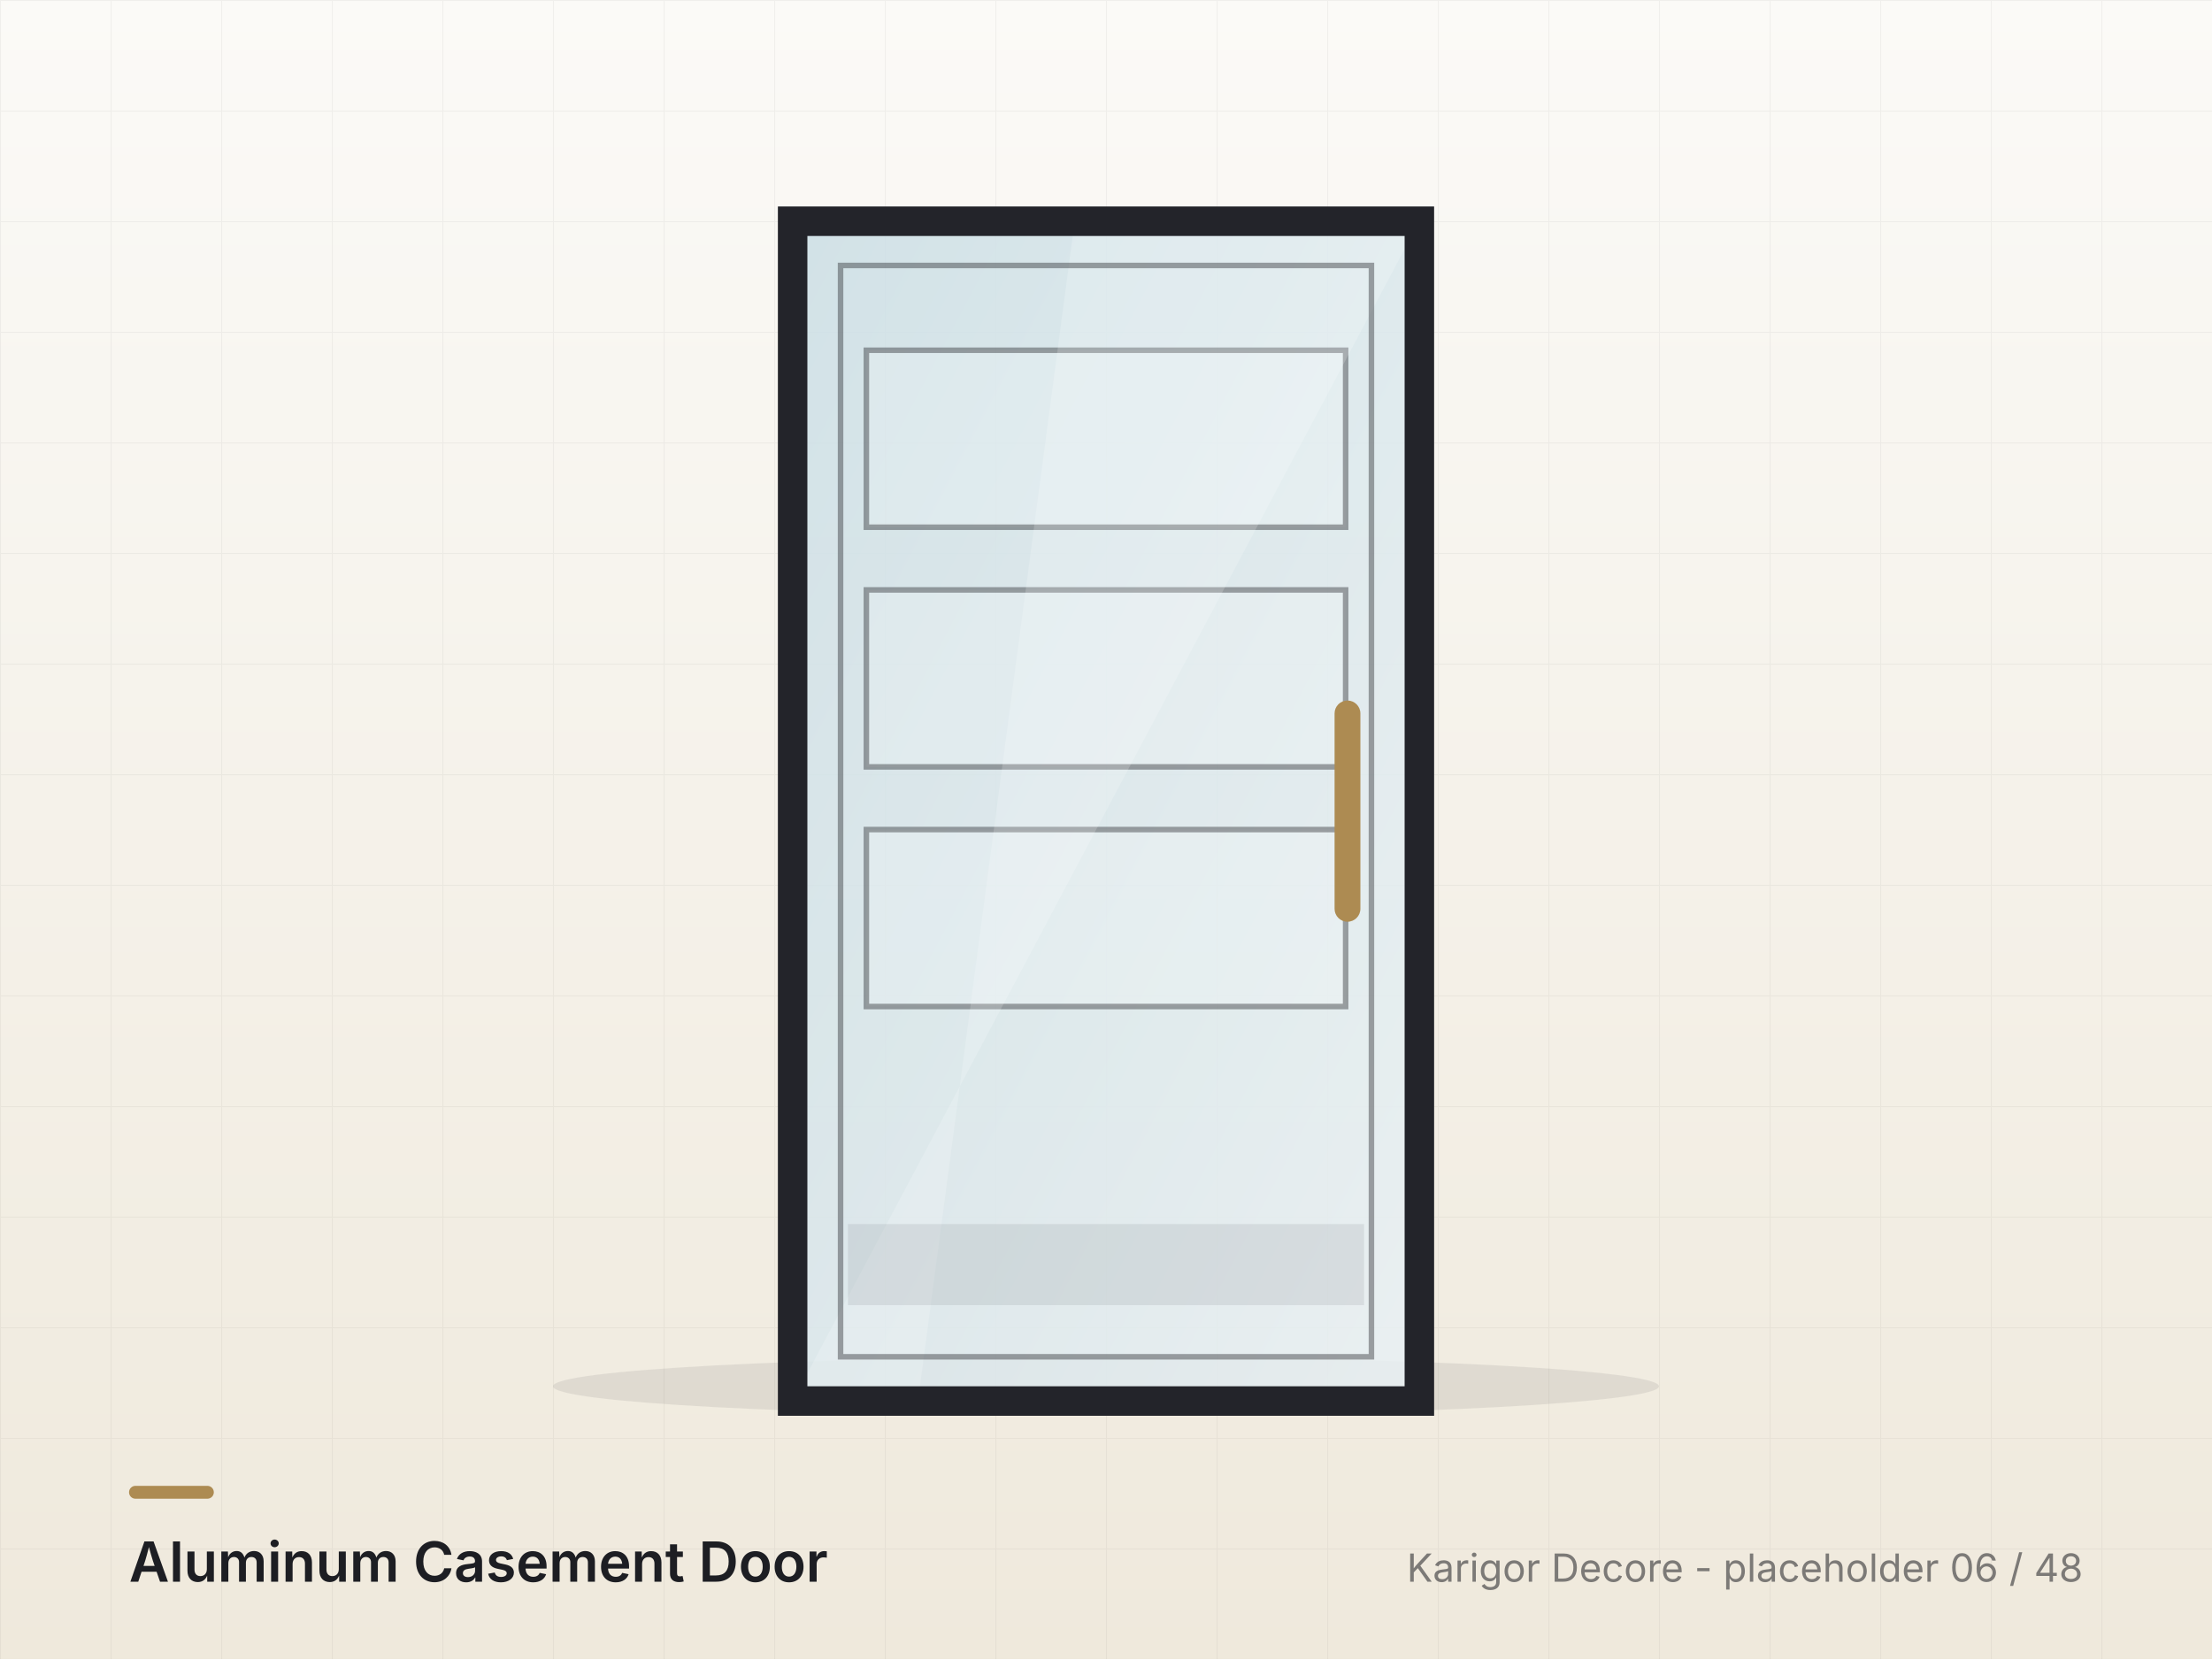
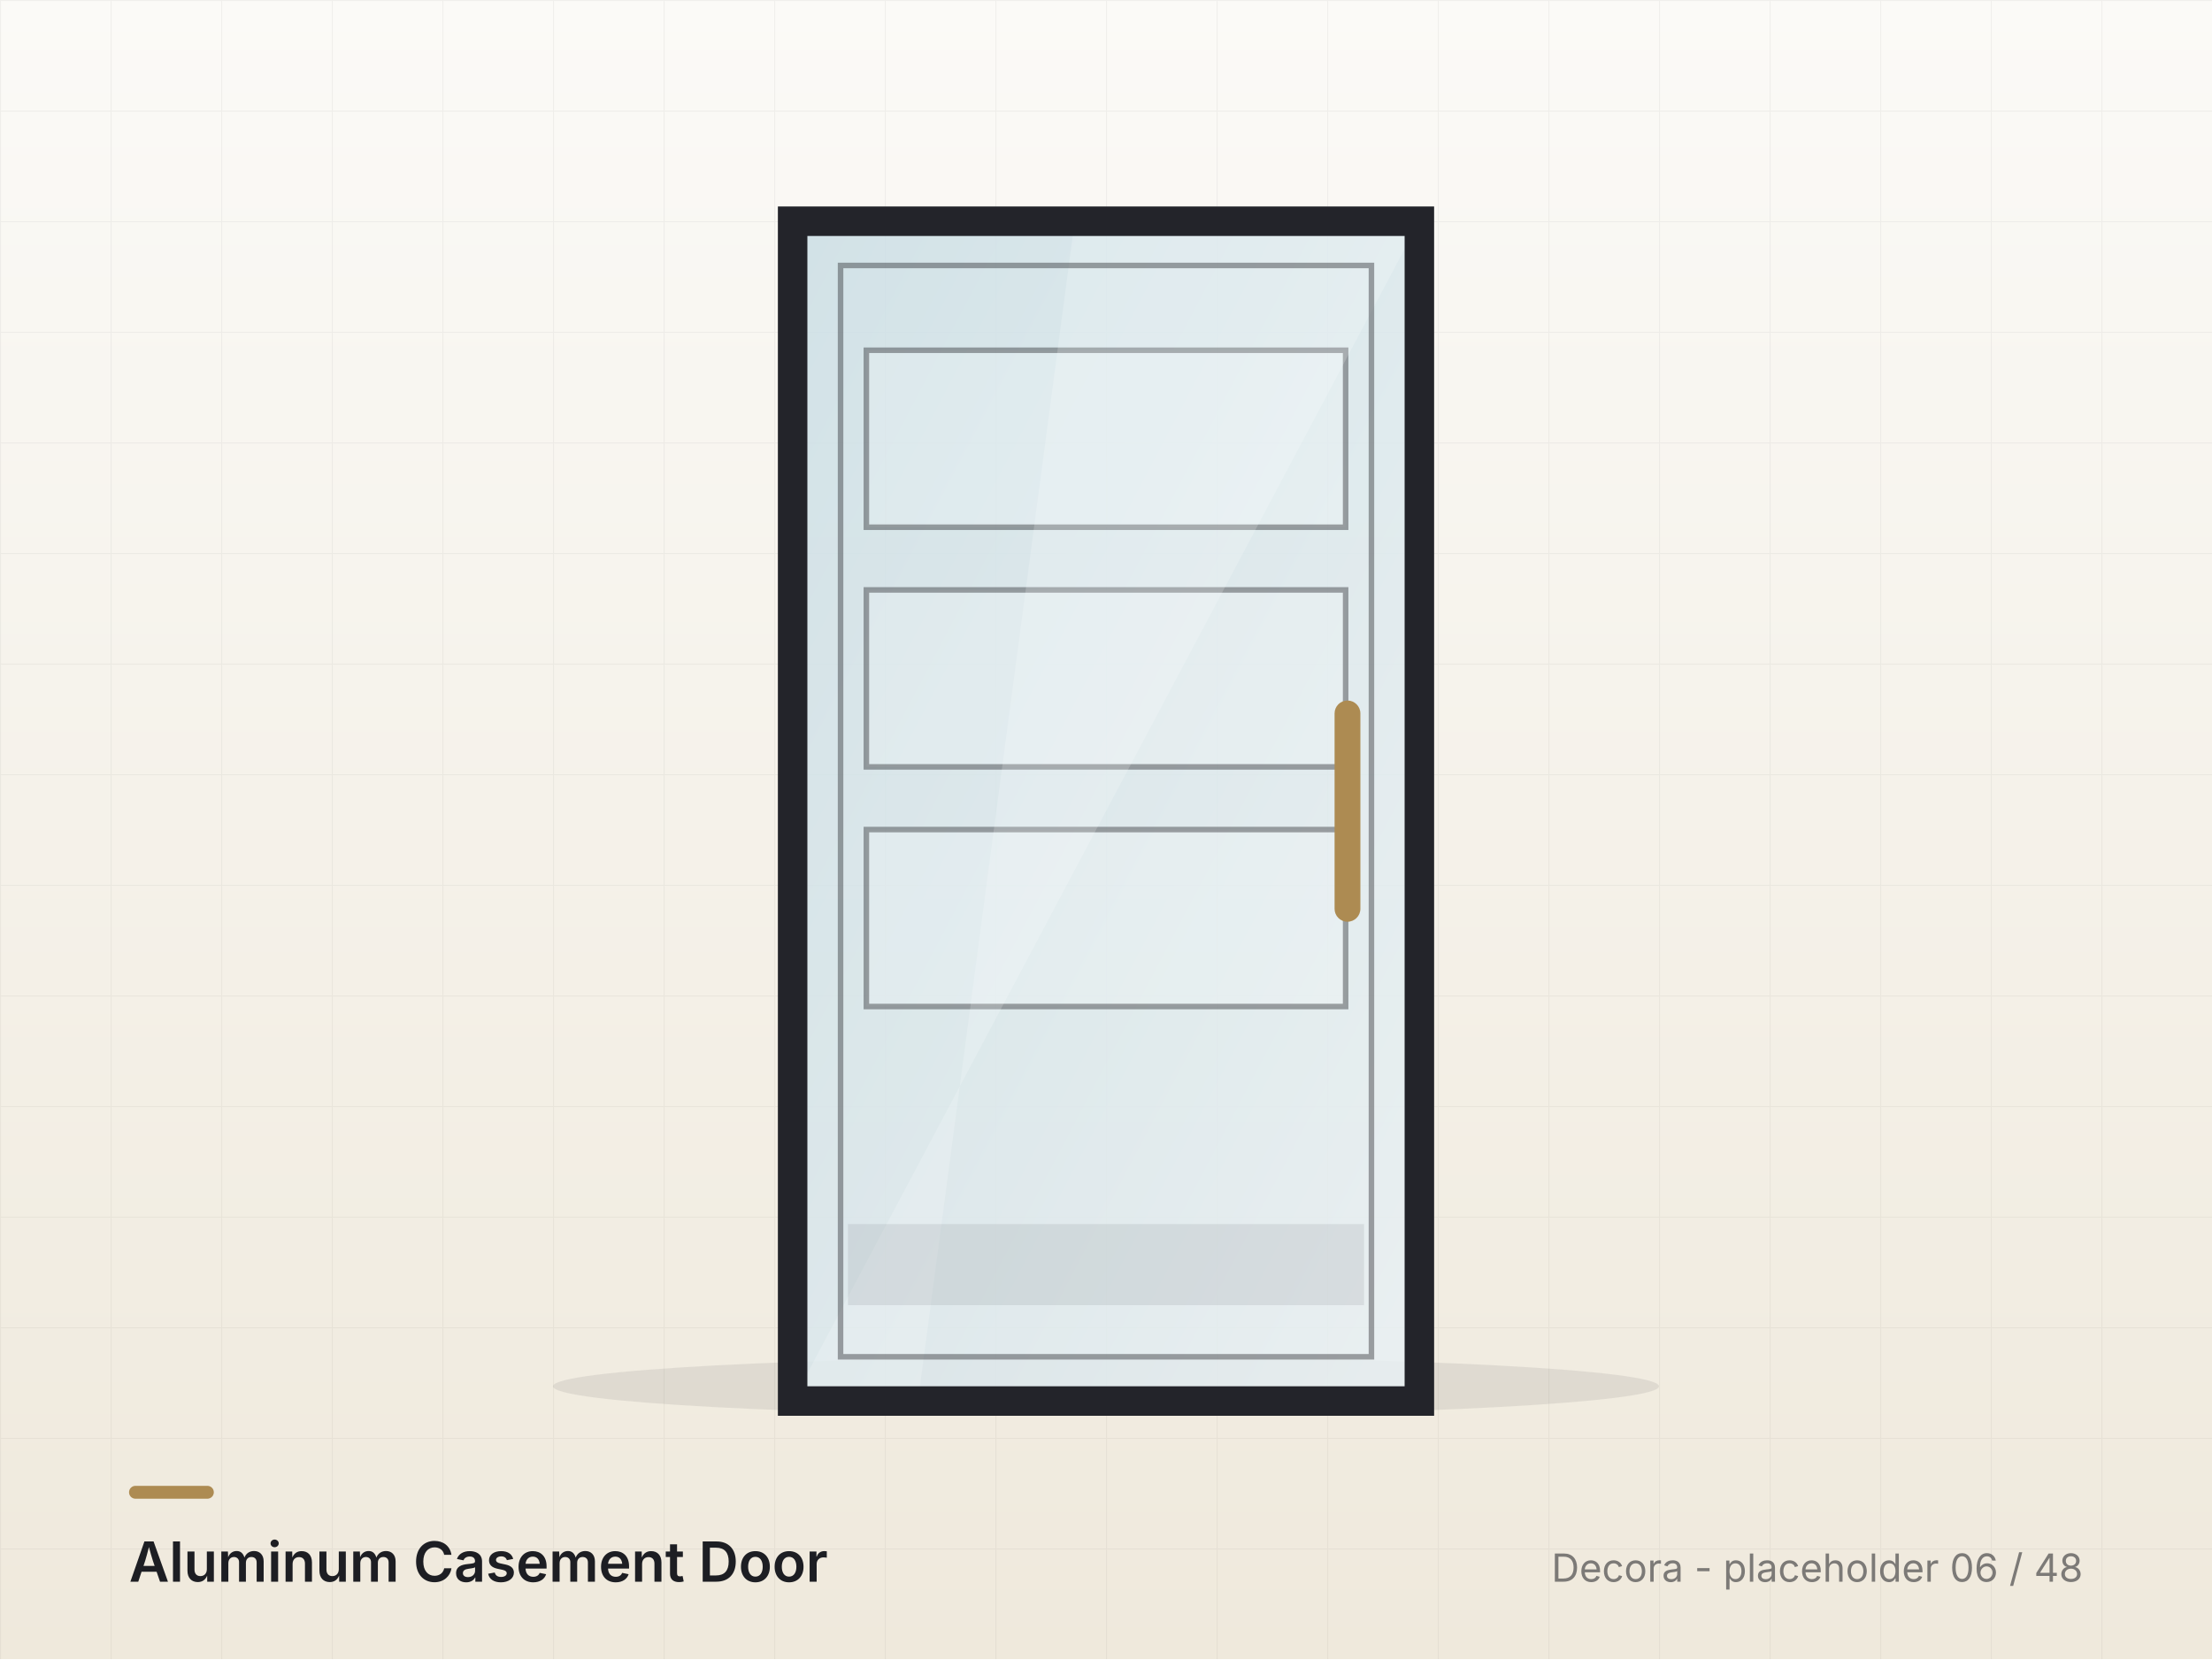
- <svg xmlns="http://www.w3.org/2000/svg" viewBox="0 0 1200 900" width="1200" height="900" role="img" aria-label="Aluminum Casement Door - Karigor Decore placeholder image">
+ <svg xmlns="http://www.w3.org/2000/svg" viewBox="0 0 1200 900" width="1200" height="900" role="img" aria-label="Aluminum Casement Door - Decora placeholder image">
  <defs>
    <linearGradient id="bg" x1="0" y1="0" x2="0" y2="1">
      <stop offset="0" stop-color="#fbfaf7" />
      <stop offset="1" stop-color="#efe9dc" />
    </linearGradient>
    <linearGradient id="glassGrad" x1="0" y1="0" x2="1" y2="1">
      <stop offset="0" stop-color="rgba(203,222,229,0.85)" />
      <stop offset="1" stop-color="rgba(233,241,244,0.85)" />
    </linearGradient>
    <pattern id="grid" width="60" height="60" patternUnits="userSpaceOnUse">
      <path d="M60 0H0V60" fill="none" stroke="rgba(22,23,27,0.05)" stroke-width="1" />
    </pattern>
  </defs>
  <rect width="1200" height="900" fill="url(#bg)" />
  <rect width="1200" height="900" fill="url(#grid)" />
  <ellipse cx="600" cy="752" rx="300" ry="16" fill="rgba(22,23,27,0.08)" />
  <rect x="430" y="120" width="340" height="640" rx="0" fill="url(#glassGrad)" />
  <rect x="470" y="190" width="260" height="96" fill="rgba(255,255,255,0.18)" stroke="rgba(22,23,27,0.38)" stroke-width="3" />
  <rect x="470" y="320" width="260" height="96" fill="rgba(255,255,255,0.18)" stroke="rgba(22,23,27,0.38)" stroke-width="3" />
  <rect x="470" y="450" width="260" height="96" fill="rgba(255,255,255,0.18)" stroke="rgba(22,23,27,0.38)" stroke-width="3" />
  <polygon points="770,120 583,120 498,760 430,760" fill="rgba(255,255,255,0.18)" />
  <rect x="430" y="120" width="340" height="640" fill="none" stroke="#23242a" stroke-width="16" />
  <rect x="456" y="144" width="288" height="592" fill="none" stroke="rgba(22,23,27,0.38)" stroke-width="3" />
  <rect x="724" y="380" width="14" height="120" rx="7" fill="#ad8b52" />
  <rect x="460" y="664" width="280" height="44" fill="rgba(22,23,27,0.08)" />
  <g font-family="'Sora','Inter',system-ui,sans-serif">
    <rect x="70" y="806" width="46" height="7" rx="3.5" fill="#ad8b52" />
    <text x="70" y="858" font-size="30" font-weight="600" fill="#1d1e23">Aluminum Casement Door</text>
-     <text x="1130" y="858" font-size="21" fill="rgba(29,30,35,0.55)" text-anchor="end">Karigor Decore - placeholder 06 / 48</text>
+     <text x="1130" y="858" font-size="21" fill="rgba(29,30,35,0.55)" text-anchor="end">Decora - placeholder 06 / 48</text>
  </g>
</svg>
